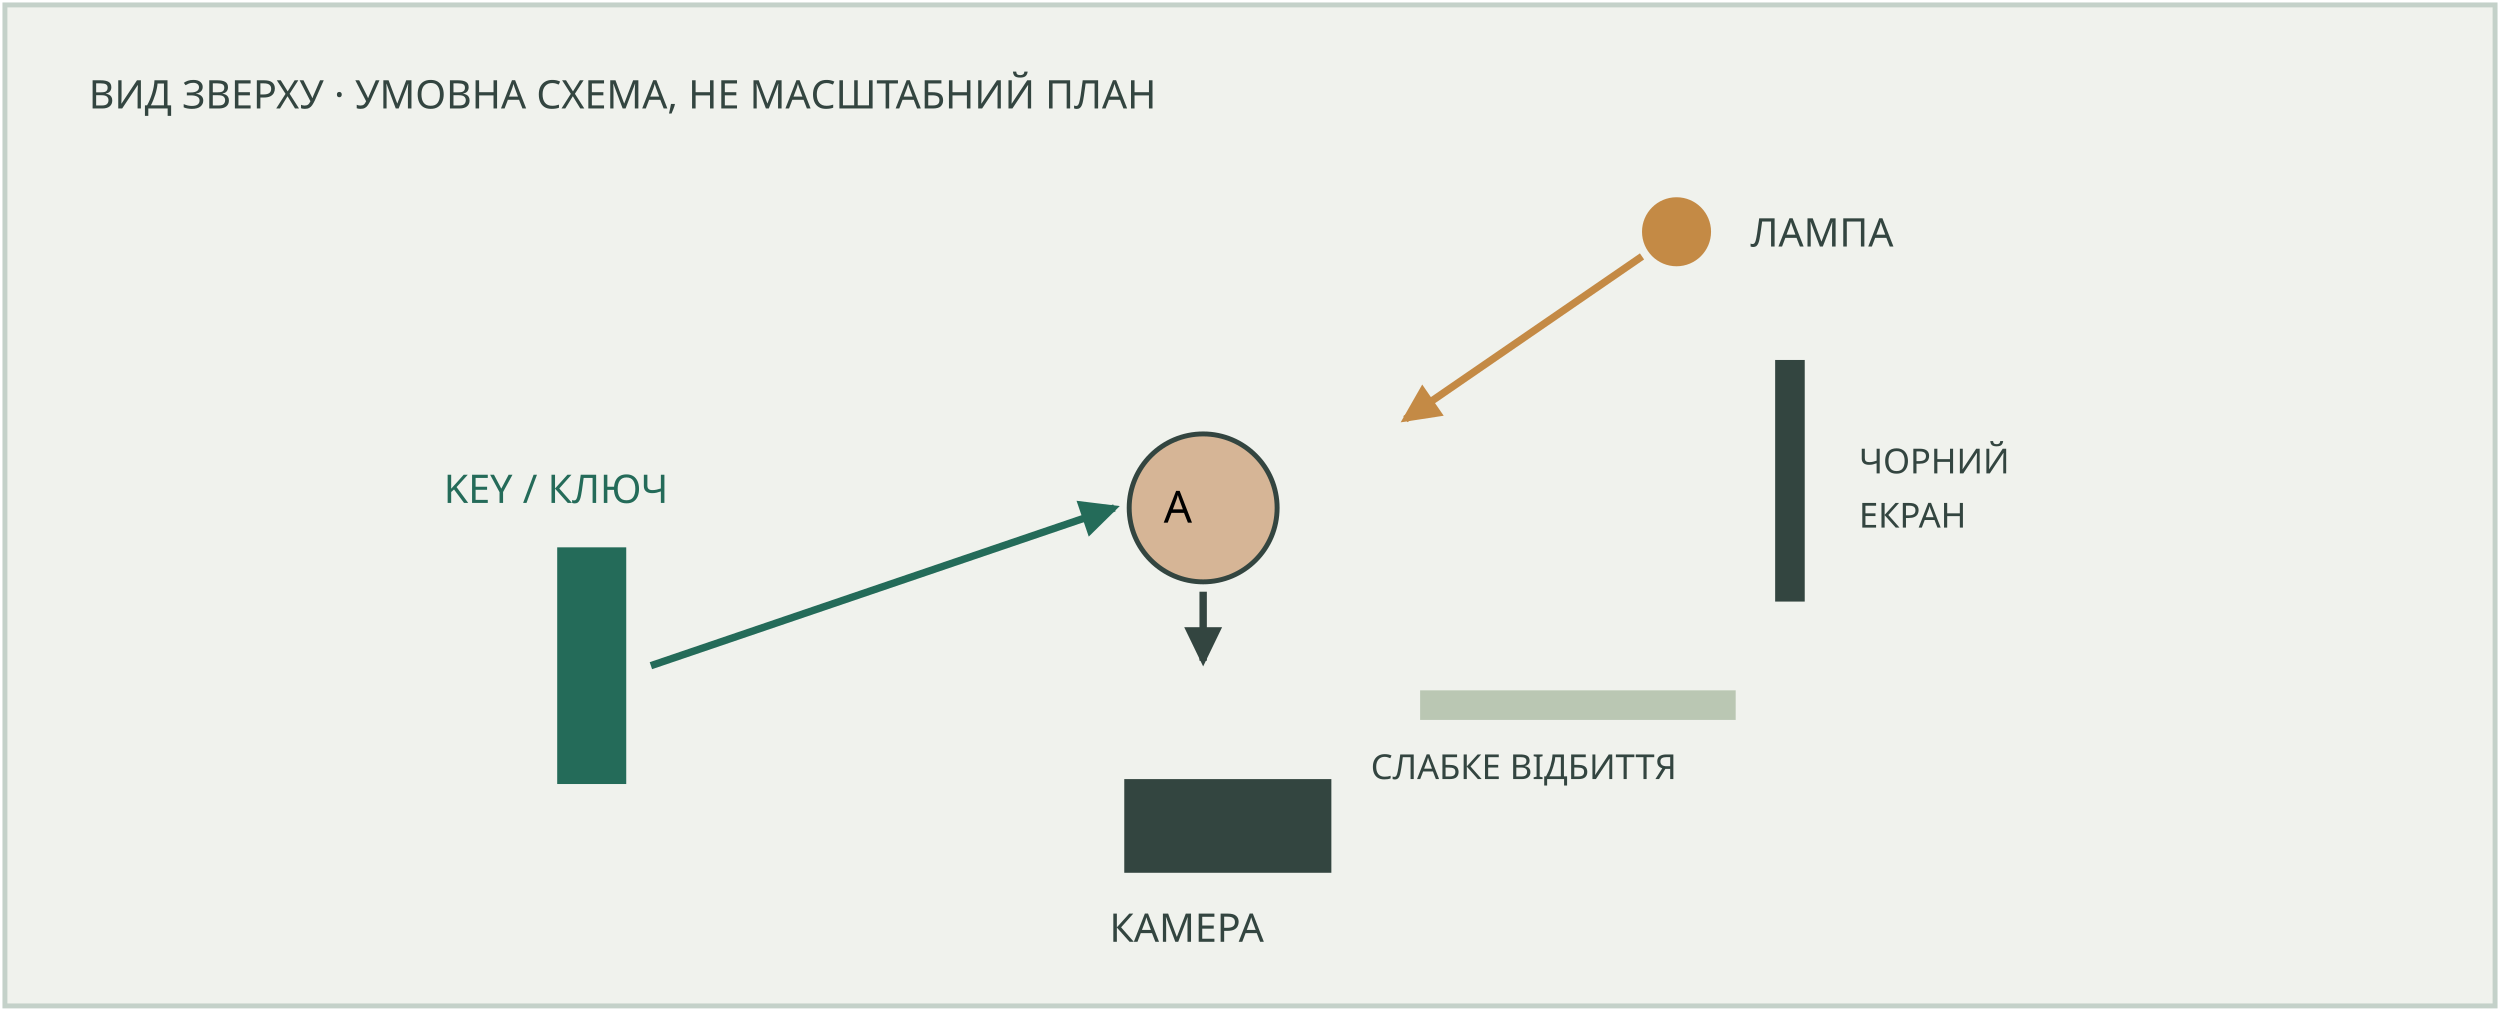
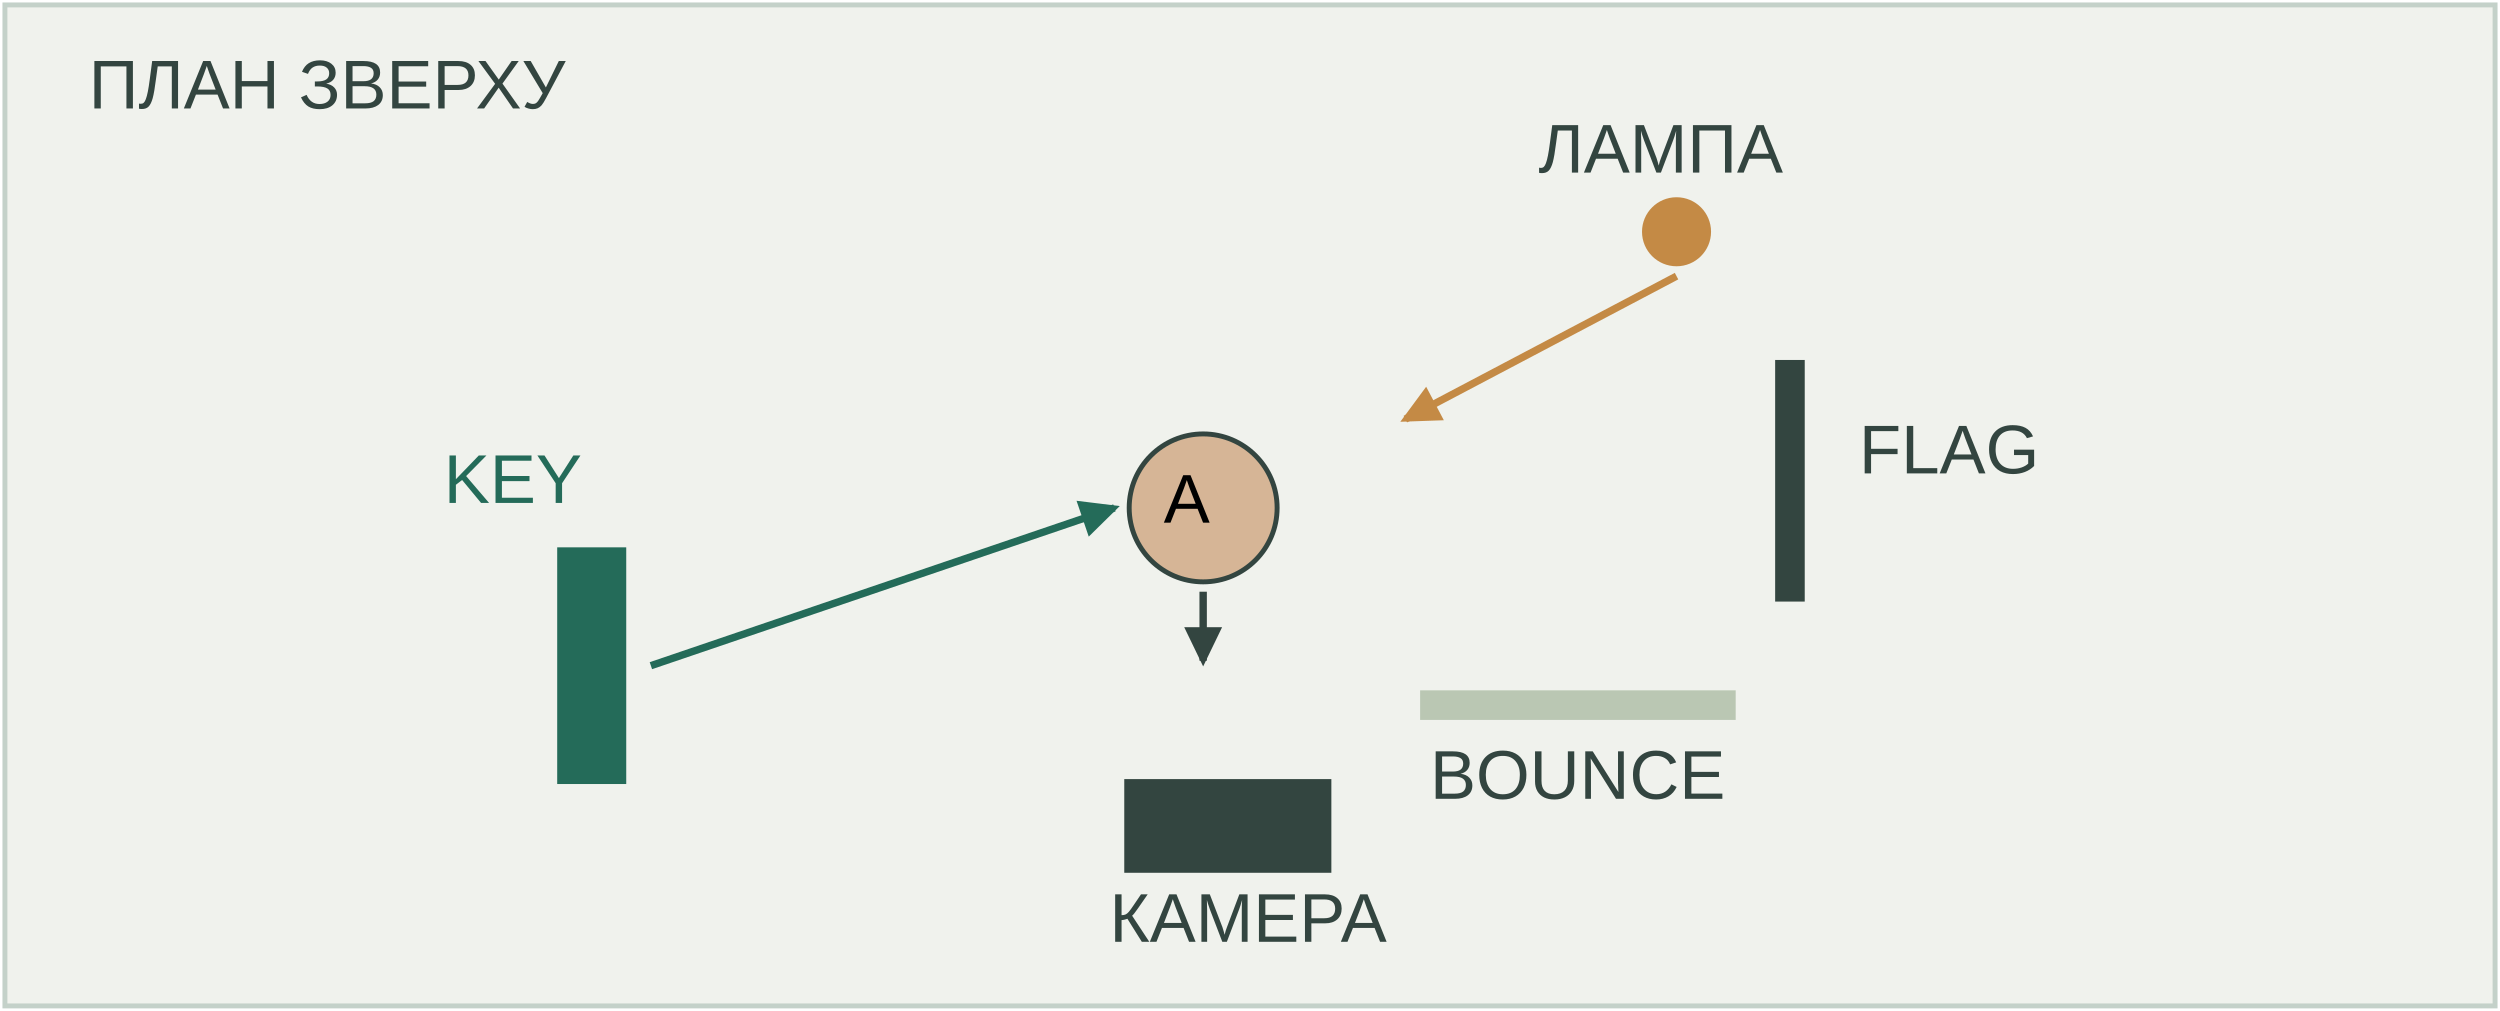
<svg xmlns="http://www.w3.org/2000/svg" width="507" height="205" preserveAspectRatio="xMinYMin meet" viewBox="0 0 507 205" version="1.0" fill-rule="evenodd">
  <clipPath id="clip">
    <rect x="0" y="0" width="507" height="205" />
  </clipPath>
  <g id="group" transform="scale(1,-1) translate(0,-205)" style="clip-path: url(#clip)">
    <g transform="">
      <rect x="1" y="1" width="505" height="203" rx="8" ry="0" style="stroke: rgb(77%,82%,79%); stroke-linecap: butt; stroke-width: 1; fill: rgb(94%,95%,93%); fill-rule: evenodd;" />
-       <text x="18" y="183" style="font-family: ArialU; font-size: 8px;fill: rgb(20%,27%,25%); stroke:none;" transform="translate(0,366) scale(1,-1)">ВИД ЗВЕРХУ · УМОВНА СХЕМА, НЕ МАСШТАБНИЙ ПЛАН</text>
+       <text x="18" y="183" style="font-family: Arial; font-size: 14px;fill: rgb(20%,27%,25%); stroke:none;" transform="translate(0,366) scale(1,-1)">ПЛАН ЗВЕРХУ</text>
      <circle cx="244" cy="102" r="15" style="stroke: rgb(20%,27%,25%); stroke-linecap: butt; stroke-width: 1; fill: rgb(84%,71%,59%); fill-rule: evenodd;" />
-       <text x="236" y="99" style="font-family: ArialUB; font-size: 9px;fill: rgb(0%,0%,0%); stroke:none;" transform="translate(0,198) scale(1,-1)">A</text>
+       <text x="236" y="99" style="font-family: Arial; font-size: 14px;fill: rgb(0%,0%,0%); stroke:none;" transform="translate(0,198) scale(1,-1)">A</text>
      <path d="M 244,85 L 244,71 Z" style="stroke: rgb(20%,27%,25%); stroke-linecap: butt; stroke-width: 1.5;" />
      <polygon points="244 71, 247.045 77.303, 240.955 77.303" style="stroke: rgb(20%,27%,25%); stroke-linecap: butt; stroke-width: 1; fill: rgb(20%,27%,25%); fill-rule: evenodd;" />
      <rect x="228" y="28" width="42" height="19" style="stroke: none; stroke-linecap: butt; stroke-width: 1; fill: rgb(20%,27%,25%); fill-rule: evenodd;" />
-       <text x="225" y="14" style="font-family: ArialU; font-size: 8px;fill: rgb(20%,27%,25%); stroke:none;" transform="translate(0,28) scale(1,-1)">КАМЕРА</text>
+       <text x="225" y="14" style="font-family: Arial; font-size: 14px;fill: rgb(20%,27%,25%); stroke:none;" transform="translate(0,28) scale(1,-1)">КАМЕРА</text>
      <rect x="113" y="46" width="14" height="48" style="stroke: none; stroke-linecap: butt; stroke-width: 1; fill: rgb(14%,42%,35%); fill-rule: evenodd;" />
-       <text x="90" y="103" style="font-family: ArialUB; font-size: 8px;fill: rgb(14%,42%,35%); stroke:none;" transform="translate(0,206) scale(1,-1)">KEY / КЛЮЧ</text>
+       <text x="90" y="103" style="font-family: Arial; font-size: 14px;fill: rgb(14%,42%,35%); stroke:none;" transform="translate(0,206) scale(1,-1)">KEY</text>
      <path d="M 132,70 L 226,102 Z" style="stroke: rgb(14%,42%,35%); stroke-linecap: butt; stroke-width: 1.5;" />
      <polygon points="226 102, 219.052 102.851, 221.014 97.086" style="stroke: rgb(14%,42%,35%); stroke-linecap: butt; stroke-width: 1; fill: rgb(14%,42%,35%); fill-rule: evenodd;" />
      <circle cx="340" cy="158" r="7" style="stroke: none; stroke-linecap: butt; stroke-width: 1; fill: rgb(77%,54%,27%); fill-rule: evenodd;" />
-       <text x="355" y="155" style="font-family: ArialU; font-size: 8px;fill: rgb(20%,27%,25%); stroke:none;" transform="translate(0,310) scale(1,-1)">ЛАМПА</text>
-       <path d="M 333,153 L 285,120 Z" style="stroke: rgb(77%,54%,27%); stroke-linecap: butt; stroke-width: 1.5;" />
-       <polygon points="285 120, 291.919 121.062, 288.469 126.08" style="stroke: rgb(77%,54%,27%); stroke-linecap: butt; stroke-width: 1; fill: rgb(77%,54%,27%); fill-rule: evenodd;" />
+       <text x="312" y="170" style="font-family: Arial; font-size: 14px;fill: rgb(20%,27%,25%); stroke:none;" transform="translate(0,340) scale(1,-1)">ЛАМПА</text>
+       <path d="M 340,149 L 285,120 Z" style="stroke: rgb(77%,54%,27%); stroke-linecap: butt; stroke-width: 1.5;" />
+       <polygon points="285 120, 291.996 120.246, 289.156 125.633" style="stroke: rgb(77%,54%,27%); stroke-linecap: butt; stroke-width: 1; fill: rgb(77%,54%,27%); fill-rule: evenodd;" />
      <rect x="288" y="59" width="64" height="6" style="stroke: none; stroke-linecap: butt; stroke-width: 1; fill: rgb(73%,78%,70%); fill-rule: evenodd;" />
-       <text x="278" y="47" style="font-family: ArialU; font-size: 7px;fill: rgb(20%,27%,25%); stroke:none;" transform="translate(0,94) scale(1,-1)">СЛАБКЕ ВІДБИТТЯ</text>
+       <text x="290" y="43" style="font-family: Arial; font-size: 14px;fill: rgb(20%,27%,25%); stroke:none;" transform="translate(0,86) scale(1,-1)">BOUNCE</text>
      <rect x="360" y="83" width="6" height="49" style="stroke: none; stroke-linecap: butt; stroke-width: 1; fill: rgb(20%,27%,25%); fill-rule: evenodd;" />
-       <text x="377" y="109" style="font-family: ArialU; font-size: 7px;fill: rgb(20%,27%,25%); stroke:none;" transform="translate(0,218) scale(1,-1)">ЧОРНИЙ</text>
-       <text x="377" y="98" style="font-family: ArialU; font-size: 7px;fill: rgb(20%,27%,25%); stroke:none;" transform="translate(0,196) scale(1,-1)">ЕКРАН</text>
+       <text x="377" y="109" style="font-family: Arial; font-size: 14px;fill: rgb(20%,27%,25%); stroke:none;" transform="translate(0,218) scale(1,-1)">FLAG</text>
+       <text x="377" y="93" style="font-family: Arial; font-size: 14px;fill: rgb(20%,27%,25%); stroke:none;" transform="translate(0,186) scale(1,-1)" />
    </g>
  </g>
</svg>
